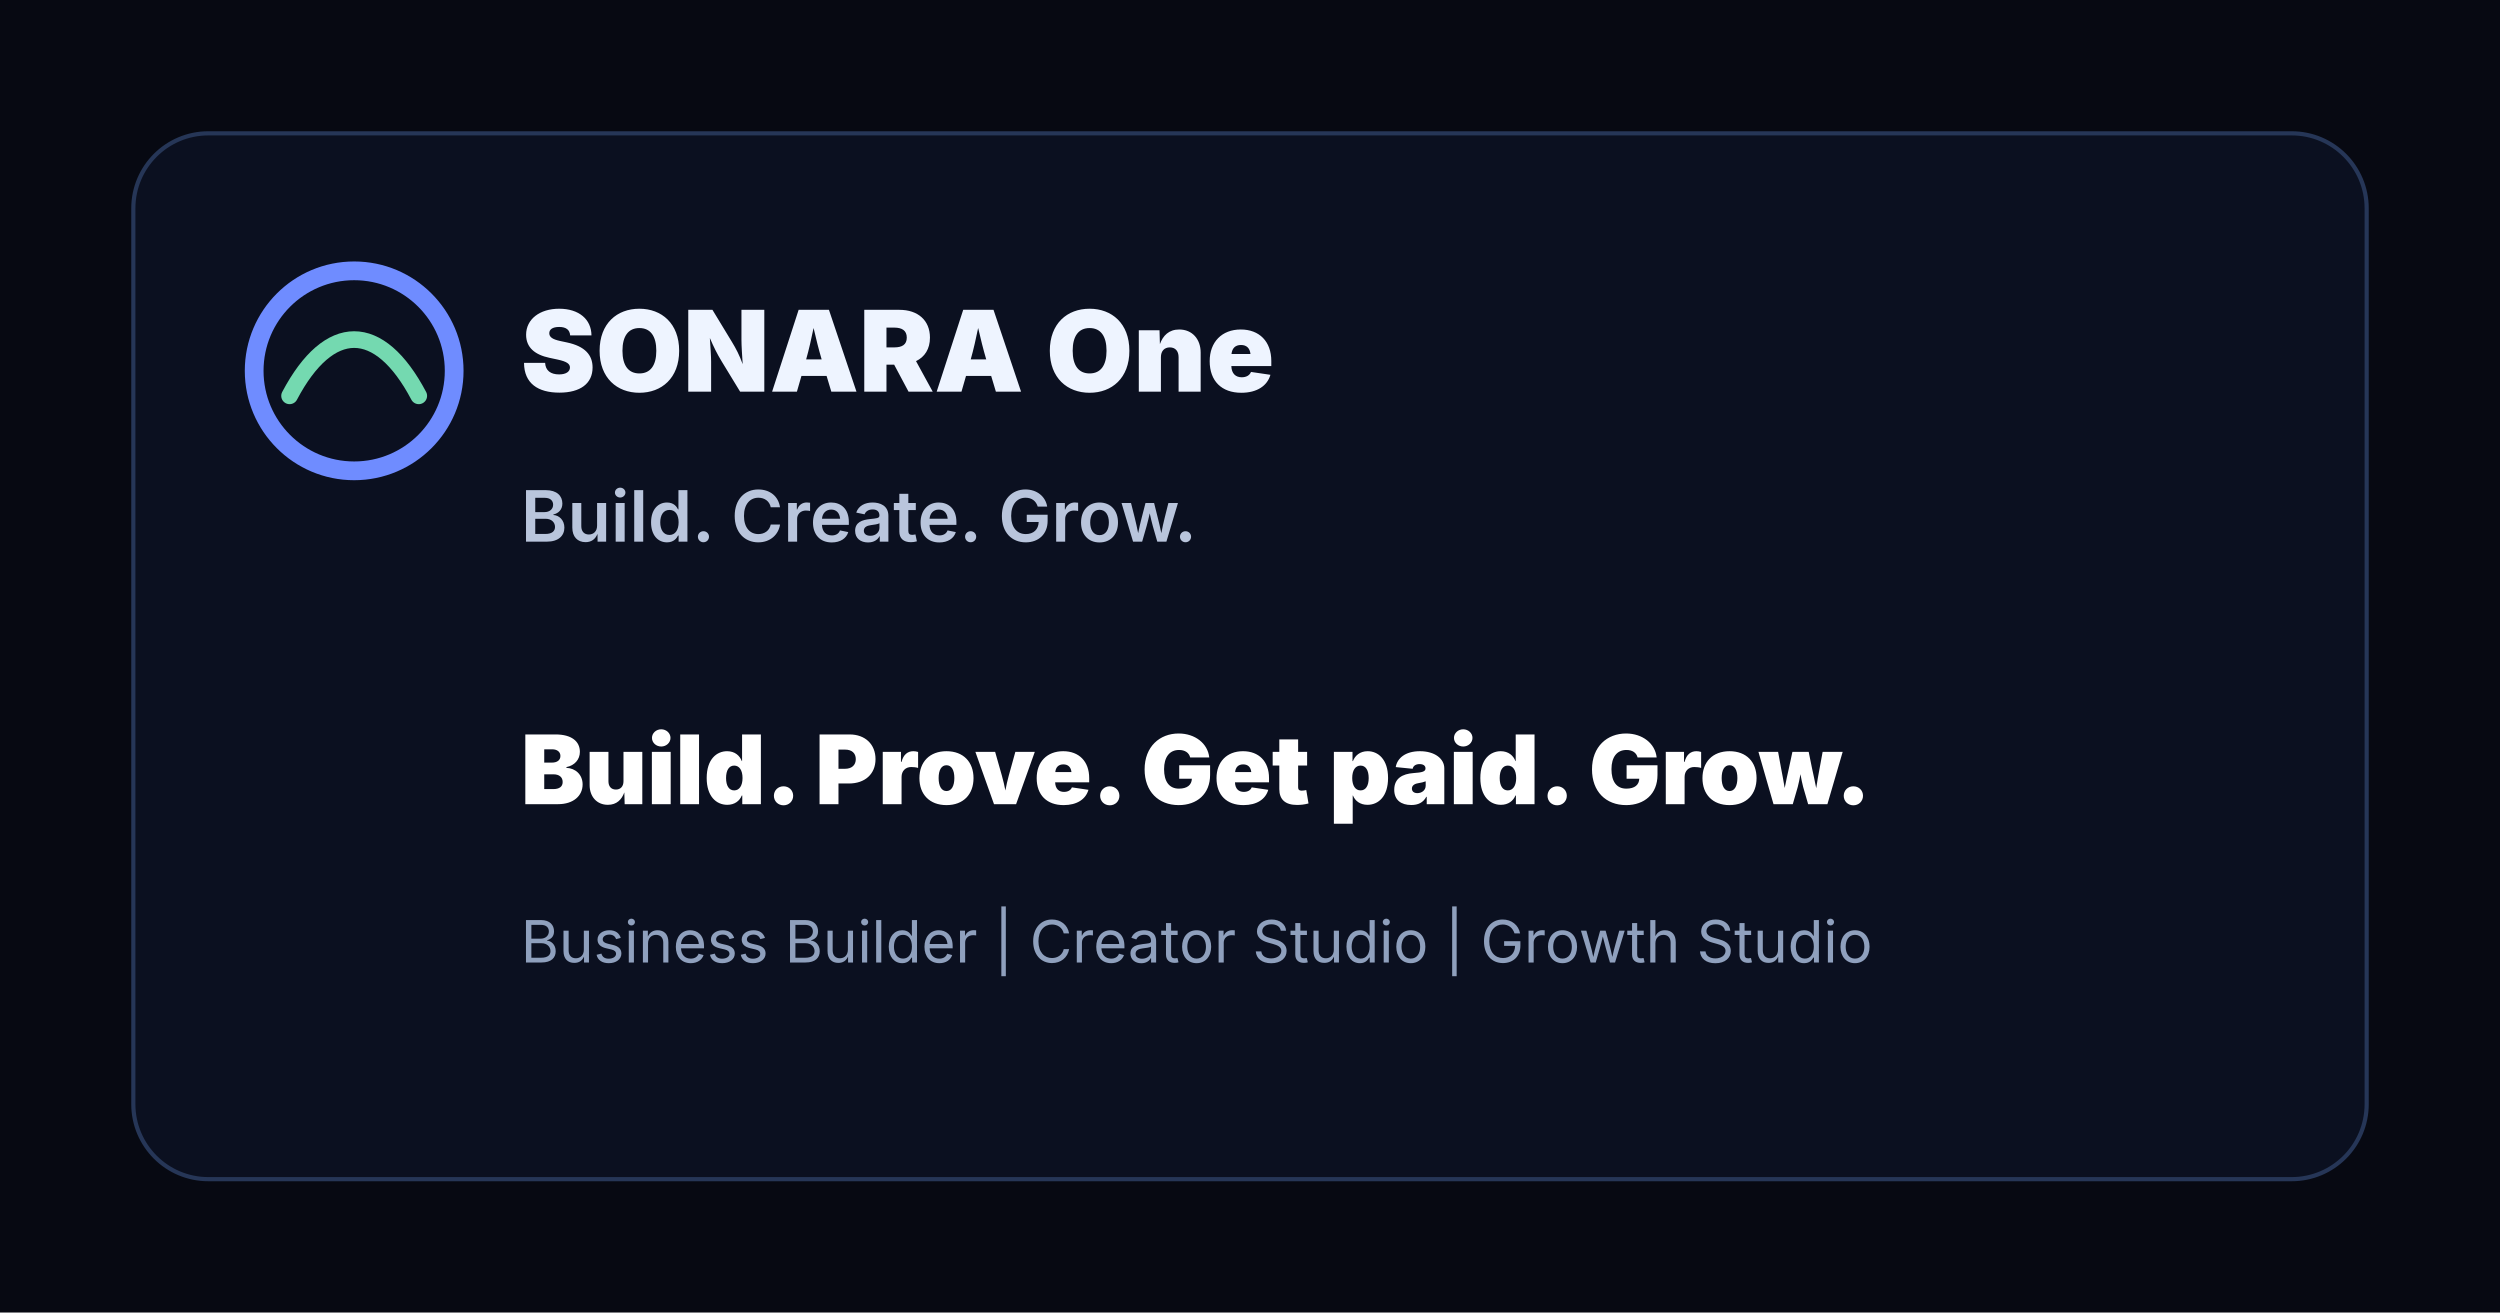
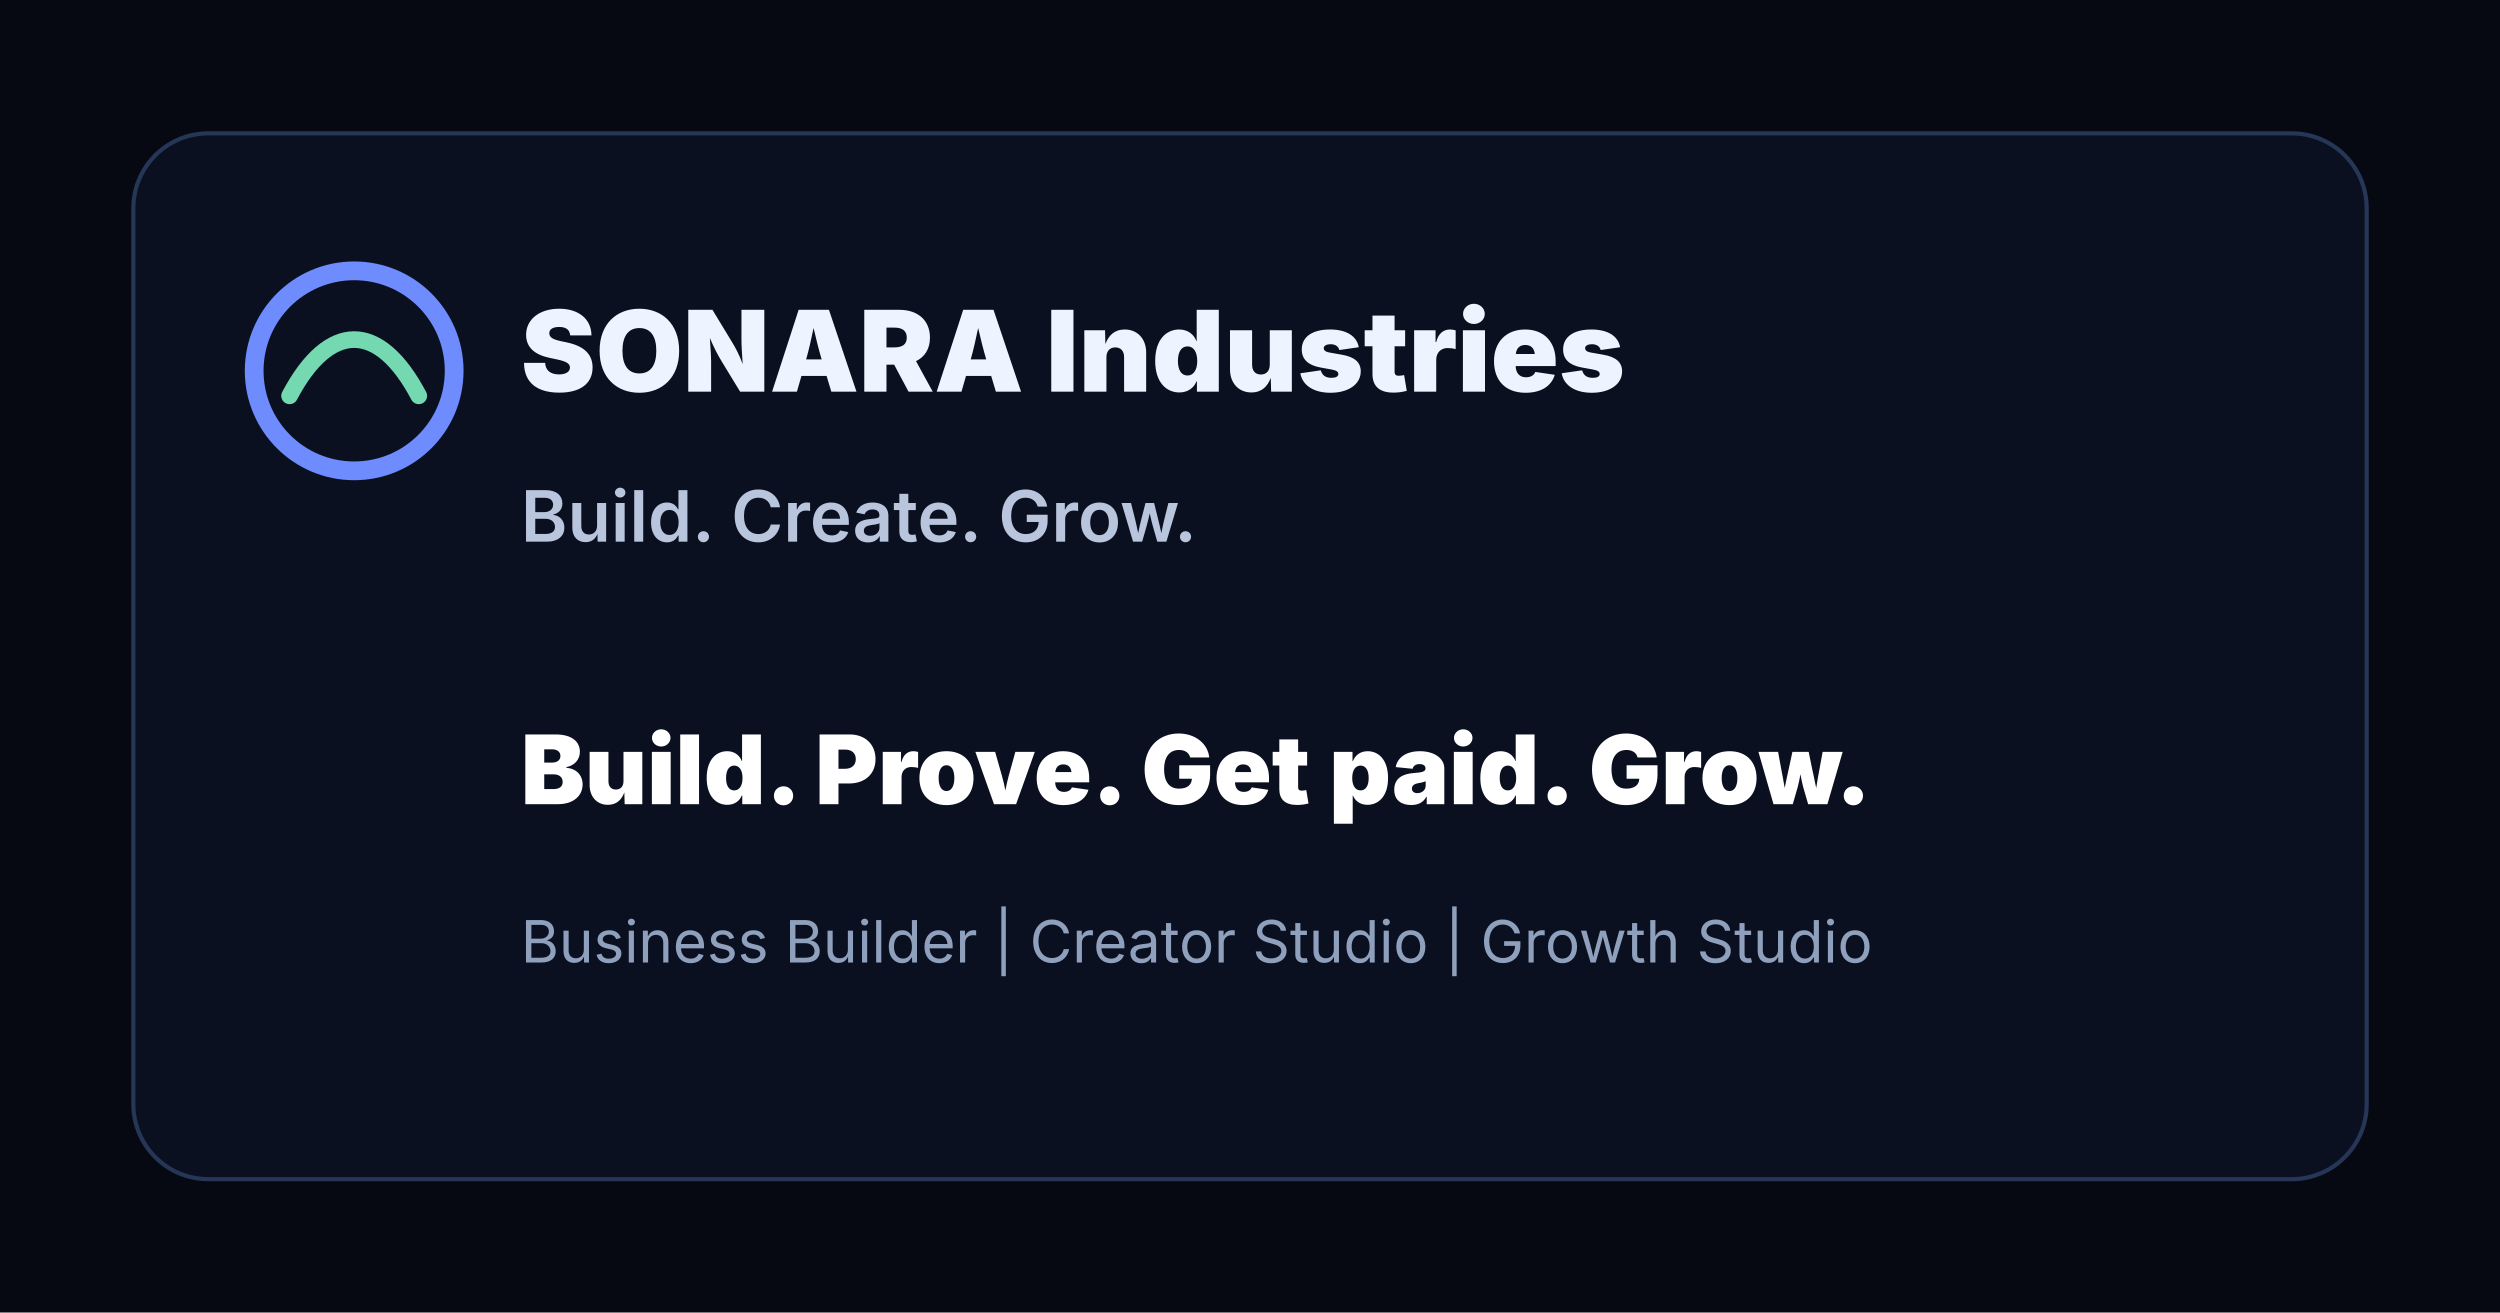
- <svg xmlns="http://www.w3.org/2000/svg" viewBox="0 0 1200 630" role="img" aria-label="SONARA One Open Graph preview">
+ <svg xmlns="http://www.w3.org/2000/svg" viewBox="0 0 1200 630" role="img" aria-label="SONARA Industries Open Graph preview">
  <rect width="1200" height="630" fill="#070912" />
  <rect x="64" y="64" width="1072" height="502" rx="36" fill="#0B1020" stroke="#263657" stroke-width="2" />
  <circle cx="170" cy="178" r="48" fill="none" stroke="#6F8CFF" stroke-width="9" />
  <path d="M139 190c19-36 43-36 62 0" fill="none" stroke="#74D9B0" stroke-width="8" stroke-linecap="round" />
-   <text x="250" y="188" fill="#EEF4FF" font-family="Inter, Arial, sans-serif" font-size="54" font-weight="850">SONARA One</text>
+   <text x="250" y="188" fill="#EEF4FF" font-family="Inter, Arial, sans-serif" font-size="54" font-weight="850">SONARA Industries</text>
  <text x="250" y="260" fill="#B9C5DC" font-family="Inter, Arial, sans-serif" font-size="34" font-weight="600">Build. Create. Grow.</text>
  <text x="250" y="386" fill="#FFFFFF" font-family="Inter, Arial, sans-serif" font-size="46" font-weight="850">Build. Prove. Get paid. Grow.</text>
  <text x="250" y="462" fill="#8FA0BD" font-family="Inter, Arial, sans-serif" font-size="28">Business Builder  |  Creator Studio  |  Growth Studio</text>
</svg>
